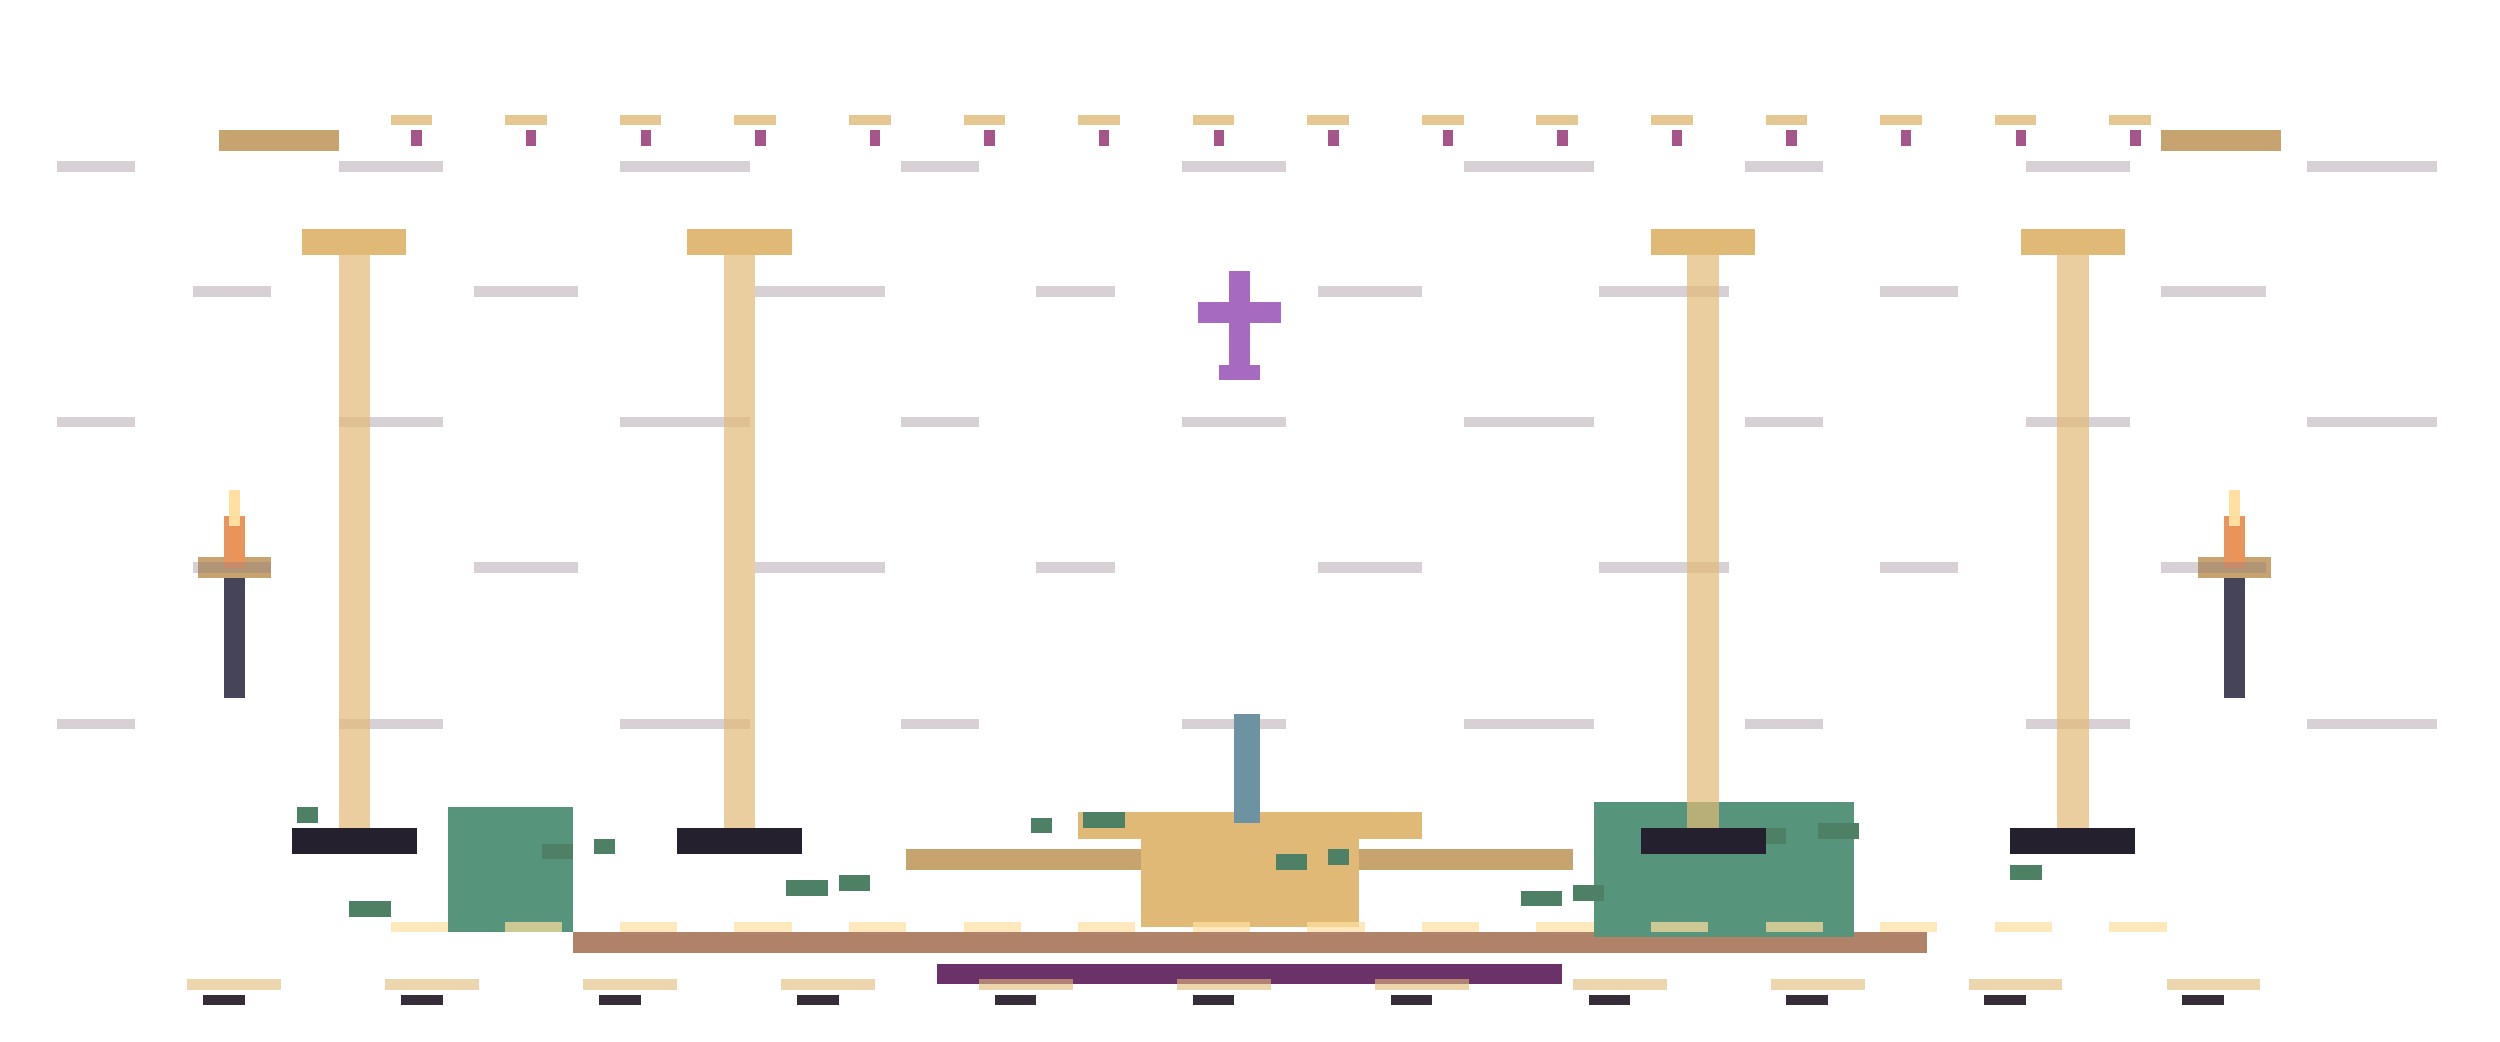
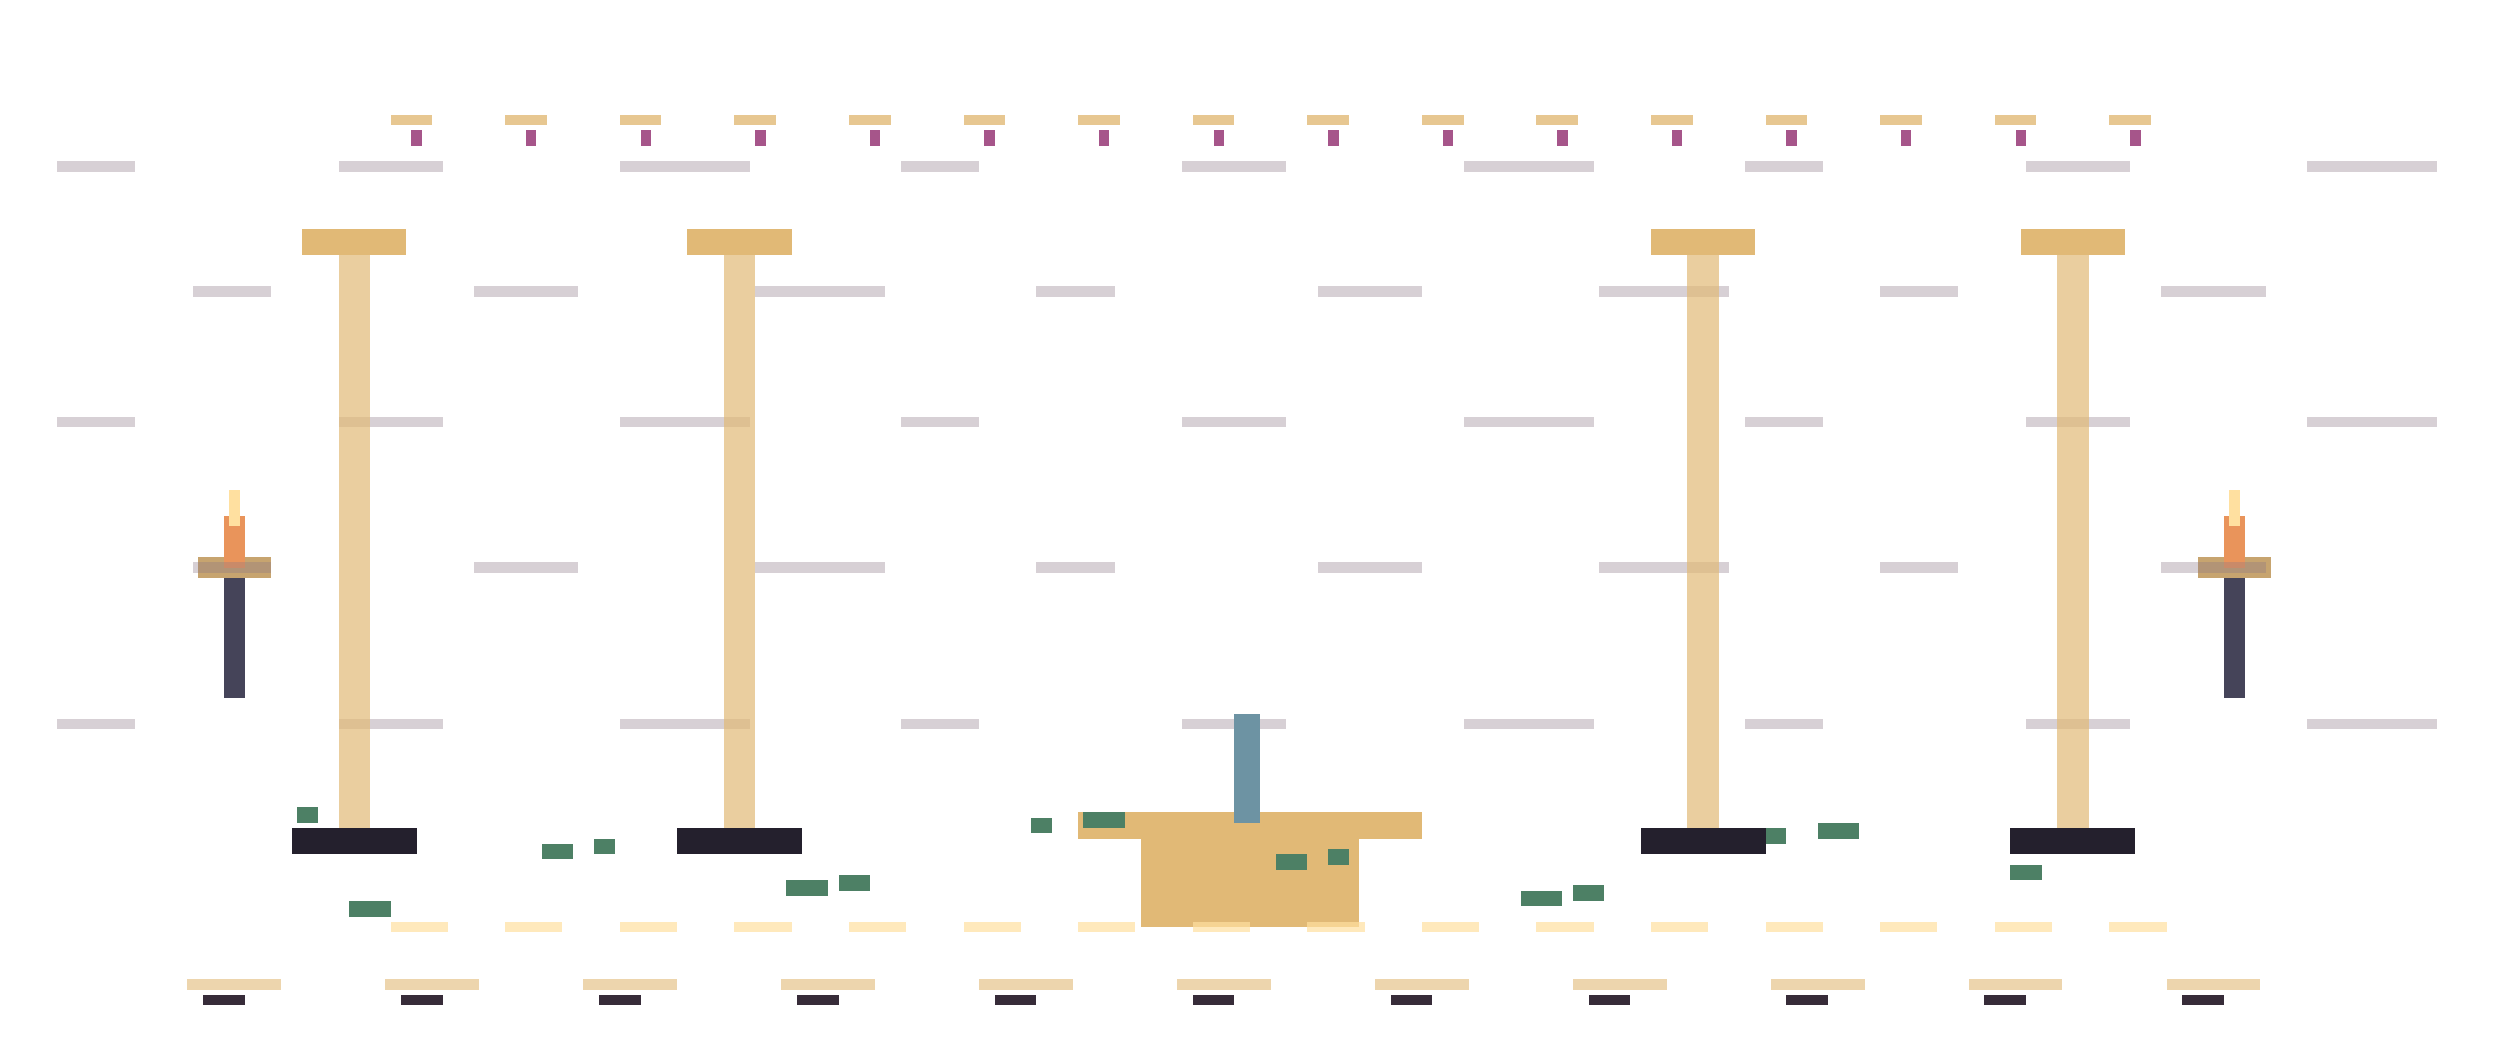
<svg xmlns="http://www.w3.org/2000/svg" viewBox="0 0 480 200" shape-rendering="crispEdges">
-   <path d="M42 25h23v4H42zM415 25h23v4h-23z" fill="#c7a46f" />
-   <rect x="110" y="179" width="260" height="4" fill="#b08267" />
-   <rect x="180" y="185" width="120" height="4" fill="#6b326a" />
-   <path d="M86 155h24v24H86zM306 154h50v26h-50z" fill="#56947b" />
-   <rect x="174" y="163" width="128" height="4" fill="#c7a46f" />
-   <rect x="236" y="52" width="4" height="18" fill="#a66bc0" />
-   <rect x="230" y="58" width="16" height="4" fill="#a66bc0" />
-   <rect x="234" y="70" width="8" height="3" fill="#a66bc0" />
  <rect x="43" y="107" width="4" height="27" fill="#454459" />
  <rect x="38" y="107" width="14" height="4" fill="#c7a46f" />
  <rect x="43" y="99" width="4" height="10" fill="#e9945b" />
  <rect x="44" y="94" width="2" height="7" fill="#ffe0a0" />
  <rect x="427" y="107" width="4" height="27" fill="#454459" />
  <rect x="422" y="107" width="14" height="4" fill="#c7a46f" />
  <rect x="427" y="99" width="4" height="10" fill="#e9945b" />
  <rect x="428" y="94" width="2" height="7" fill="#ffe0a0" />
  <rect x="11" y="31" width="15" height="2" fill="#8b7583" opacity=".34" />
  <rect x="65" y="31" width="20" height="2" fill="#8b7583" opacity=".34" />
  <rect x="119" y="31" width="25" height="2" fill="#8b7583" opacity=".34" />
  <rect x="173" y="31" width="15" height="2" fill="#8b7583" opacity=".34" />
  <rect x="227" y="31" width="20" height="2" fill="#8b7583" opacity=".34" />
  <rect x="281" y="31" width="25" height="2" fill="#8b7583" opacity=".34" />
  <rect x="335" y="31" width="15" height="2" fill="#8b7583" opacity=".34" />
  <rect x="389" y="31" width="20" height="2" fill="#8b7583" opacity=".34" />
  <rect x="443" y="31" width="25" height="2" fill="#8b7583" opacity=".34" />
  <rect x="37" y="55" width="15" height="2" fill="#8b7583" opacity=".34" />
  <rect x="91" y="55" width="20" height="2" fill="#8b7583" opacity=".34" />
  <rect x="145" y="55" width="25" height="2" fill="#8b7583" opacity=".34" />
  <rect x="199" y="55" width="15" height="2" fill="#8b7583" opacity=".34" />
  <rect x="253" y="55" width="20" height="2" fill="#8b7583" opacity=".34" />
  <rect x="307" y="55" width="25" height="2" fill="#8b7583" opacity=".34" />
  <rect x="361" y="55" width="15" height="2" fill="#8b7583" opacity=".34" />
  <rect x="415" y="55" width="20" height="2" fill="#8b7583" opacity=".34" />
  <rect x="11" y="80" width="15" height="2" fill="#8b7583" opacity=".34" />
  <rect x="65" y="80" width="20" height="2" fill="#8b7583" opacity=".34" />
  <rect x="119" y="80" width="25" height="2" fill="#8b7583" opacity=".34" />
  <rect x="173" y="80" width="15" height="2" fill="#8b7583" opacity=".34" />
  <rect x="227" y="80" width="20" height="2" fill="#8b7583" opacity=".34" />
  <rect x="281" y="80" width="25" height="2" fill="#8b7583" opacity=".34" />
  <rect x="335" y="80" width="15" height="2" fill="#8b7583" opacity=".34" />
  <rect x="389" y="80" width="20" height="2" fill="#8b7583" opacity=".34" />
  <rect x="443" y="80" width="25" height="2" fill="#8b7583" opacity=".34" />
  <rect x="37" y="108" width="15" height="2" fill="#8b7583" opacity=".34" />
  <rect x="91" y="108" width="20" height="2" fill="#8b7583" opacity=".34" />
  <rect x="145" y="108" width="25" height="2" fill="#8b7583" opacity=".34" />
  <rect x="199" y="108" width="15" height="2" fill="#8b7583" opacity=".34" />
  <rect x="253" y="108" width="20" height="2" fill="#8b7583" opacity=".34" />
  <rect x="307" y="108" width="25" height="2" fill="#8b7583" opacity=".34" />
  <rect x="361" y="108" width="15" height="2" fill="#8b7583" opacity=".34" />
  <rect x="415" y="108" width="20" height="2" fill="#8b7583" opacity=".34" />
  <rect x="11" y="138" width="15" height="2" fill="#8b7583" opacity=".34" />
  <rect x="65" y="138" width="20" height="2" fill="#8b7583" opacity=".34" />
  <rect x="119" y="138" width="25" height="2" fill="#8b7583" opacity=".34" />
  <rect x="173" y="138" width="15" height="2" fill="#8b7583" opacity=".34" />
  <rect x="227" y="138" width="20" height="2" fill="#8b7583" opacity=".34" />
  <rect x="281" y="138" width="25" height="2" fill="#8b7583" opacity=".34" />
  <rect x="335" y="138" width="15" height="2" fill="#8b7583" opacity=".34" />
  <rect x="389" y="138" width="20" height="2" fill="#8b7583" opacity=".34" />
  <rect x="443" y="138" width="25" height="2" fill="#8b7583" opacity=".34" />
  <rect x="36" y="188" width="18" height="2" fill="#e1b976" opacity=".6" />
  <rect x="39" y="191" width="8" height="2" fill="#372c39" />
  <rect x="74" y="188" width="18" height="2" fill="#e1b976" opacity=".6" />
  <rect x="77" y="191" width="8" height="2" fill="#372c39" />
  <rect x="112" y="188" width="18" height="2" fill="#e1b976" opacity=".6" />
  <rect x="115" y="191" width="8" height="2" fill="#372c39" />
  <rect x="150" y="188" width="18" height="2" fill="#e1b976" opacity=".6" />
  <rect x="153" y="191" width="8" height="2" fill="#372c39" />
  <rect x="188" y="188" width="18" height="2" fill="#e1b976" opacity=".6" />
  <rect x="191" y="191" width="8" height="2" fill="#372c39" />
  <rect x="226" y="188" width="18" height="2" fill="#e1b976" opacity=".6" />
  <rect x="229" y="191" width="8" height="2" fill="#372c39" />
  <rect x="264" y="188" width="18" height="2" fill="#e1b976" opacity=".6" />
  <rect x="267" y="191" width="8" height="2" fill="#372c39" />
  <rect x="302" y="188" width="18" height="2" fill="#e1b976" opacity=".6" />
  <rect x="305" y="191" width="8" height="2" fill="#372c39" />
  <rect x="340" y="188" width="18" height="2" fill="#e1b976" opacity=".6" />
  <rect x="343" y="191" width="8" height="2" fill="#372c39" />
  <rect x="378" y="188" width="18" height="2" fill="#e1b976" opacity=".6" />
  <rect x="381" y="191" width="8" height="2" fill="#372c39" />
  <rect x="416" y="188" width="18" height="2" fill="#e1b976" opacity=".6" />
  <rect x="419" y="191" width="8" height="2" fill="#372c39" />
  <rect x="65" y="47" width="6" height="113" fill="#e1b976" opacity=".7" />
  <rect x="58" y="44" width="20" height="5" fill="#e1b976" />
  <rect x="56" y="159" width="24" height="5" fill="#24202d" />
  <rect x="139" y="47" width="6" height="113" fill="#e1b976" opacity=".7" />
  <rect x="132" y="44" width="20" height="5" fill="#e1b976" />
  <rect x="130" y="159" width="24" height="5" fill="#24202d" />
  <rect x="324" y="47" width="6" height="113" fill="#e1b976" opacity=".7" />
  <rect x="317" y="44" width="20" height="5" fill="#e1b976" />
  <rect x="315" y="159" width="24" height="5" fill="#24202d" />
  <rect x="395" y="47" width="6" height="113" fill="#e1b976" opacity=".7" />
  <rect x="388" y="44" width="20" height="5" fill="#e1b976" />
  <rect x="386" y="159" width="24" height="5" fill="#24202d" />
  <path d="M207 156h66v5h-66zM219 161h42v17h-42z" fill="#e1b976" />
  <rect x="237" y="137" width="5" height="21" fill="#6d93a3" />
  <rect x="57" y="155" width="4" height="3" fill="#4d8065" />
  <rect x="104" y="162" width="6" height="3" fill="#4d8065" />
  <rect x="151" y="169" width="8" height="3" fill="#4d8065" />
  <rect x="198" y="157" width="4" height="3" fill="#4d8065" />
  <rect x="245" y="164" width="6" height="3" fill="#4d8065" />
  <rect x="292" y="171" width="8" height="3" fill="#4d8065" />
  <rect x="339" y="159" width="4" height="3" fill="#4d8065" />
  <rect x="386" y="166" width="6" height="3" fill="#4d8065" />
  <rect x="67" y="173" width="8" height="3" fill="#4d8065" />
  <rect x="114" y="161" width="4" height="3" fill="#4d8065" />
  <rect x="161" y="168" width="6" height="3" fill="#4d8065" />
  <rect x="208" y="156" width="8" height="3" fill="#4d8065" />
  <rect x="255" y="163" width="4" height="3" fill="#4d8065" />
  <rect x="302" y="170" width="6" height="3" fill="#4d8065" />
  <rect x="349" y="158" width="8" height="3" fill="#4d8065" />
  <rect x="75" y="22" width="8" height="2" fill="#e1b976" opacity=".8" />
  <rect x="79" y="25" width="2" height="3" fill="#a6558a" />
  <rect x="75" y="177" width="11" height="2" fill="#ffe0a0" opacity=".7" />
  <rect x="97" y="22" width="8" height="2" fill="#e1b976" opacity=".8" />
  <rect x="101" y="25" width="2" height="3" fill="#a6558a" />
  <rect x="97" y="177" width="11" height="2" fill="#ffe0a0" opacity=".7" />
  <rect x="119" y="22" width="8" height="2" fill="#e1b976" opacity=".8" />
  <rect x="123" y="25" width="2" height="3" fill="#a6558a" />
  <rect x="119" y="177" width="11" height="2" fill="#ffe0a0" opacity=".7" />
  <rect x="141" y="22" width="8" height="2" fill="#e1b976" opacity=".8" />
  <rect x="145" y="25" width="2" height="3" fill="#a6558a" />
  <rect x="141" y="177" width="11" height="2" fill="#ffe0a0" opacity=".7" />
  <rect x="163" y="22" width="8" height="2" fill="#e1b976" opacity=".8" />
  <rect x="167" y="25" width="2" height="3" fill="#a6558a" />
  <rect x="163" y="177" width="11" height="2" fill="#ffe0a0" opacity=".7" />
  <rect x="185" y="22" width="8" height="2" fill="#e1b976" opacity=".8" />
  <rect x="189" y="25" width="2" height="3" fill="#a6558a" />
  <rect x="185" y="177" width="11" height="2" fill="#ffe0a0" opacity=".7" />
  <rect x="207" y="22" width="8" height="2" fill="#e1b976" opacity=".8" />
  <rect x="211" y="25" width="2" height="3" fill="#a6558a" />
  <rect x="207" y="177" width="11" height="2" fill="#ffe0a0" opacity=".7" />
  <rect x="229" y="22" width="8" height="2" fill="#e1b976" opacity=".8" />
  <rect x="233" y="25" width="2" height="3" fill="#a6558a" />
  <rect x="229" y="177" width="11" height="2" fill="#ffe0a0" opacity=".7" />
  <rect x="251" y="22" width="8" height="2" fill="#e1b976" opacity=".8" />
  <rect x="255" y="25" width="2" height="3" fill="#a6558a" />
  <rect x="251" y="177" width="11" height="2" fill="#ffe0a0" opacity=".7" />
  <rect x="273" y="22" width="8" height="2" fill="#e1b976" opacity=".8" />
  <rect x="277" y="25" width="2" height="3" fill="#a6558a" />
  <rect x="273" y="177" width="11" height="2" fill="#ffe0a0" opacity=".7" />
  <rect x="295" y="22" width="8" height="2" fill="#e1b976" opacity=".8" />
  <rect x="299" y="25" width="2" height="3" fill="#a6558a" />
  <rect x="295" y="177" width="11" height="2" fill="#ffe0a0" opacity=".7" />
  <rect x="317" y="22" width="8" height="2" fill="#e1b976" opacity=".8" />
  <rect x="321" y="25" width="2" height="3" fill="#a6558a" />
  <rect x="317" y="177" width="11" height="2" fill="#ffe0a0" opacity=".7" />
  <rect x="339" y="22" width="8" height="2" fill="#e1b976" opacity=".8" />
  <rect x="343" y="25" width="2" height="3" fill="#a6558a" />
  <rect x="339" y="177" width="11" height="2" fill="#ffe0a0" opacity=".7" />
  <rect x="361" y="22" width="8" height="2" fill="#e1b976" opacity=".8" />
  <rect x="365" y="25" width="2" height="3" fill="#a6558a" />
  <rect x="361" y="177" width="11" height="2" fill="#ffe0a0" opacity=".7" />
  <rect x="383" y="22" width="8" height="2" fill="#e1b976" opacity=".8" />
  <rect x="387" y="25" width="2" height="3" fill="#a6558a" />
  <rect x="383" y="177" width="11" height="2" fill="#ffe0a0" opacity=".7" />
  <rect x="405" y="22" width="8" height="2" fill="#e1b976" opacity=".8" />
  <rect x="409" y="25" width="2" height="3" fill="#a6558a" />
  <rect x="405" y="177" width="11" height="2" fill="#ffe0a0" opacity=".7" />
</svg>
